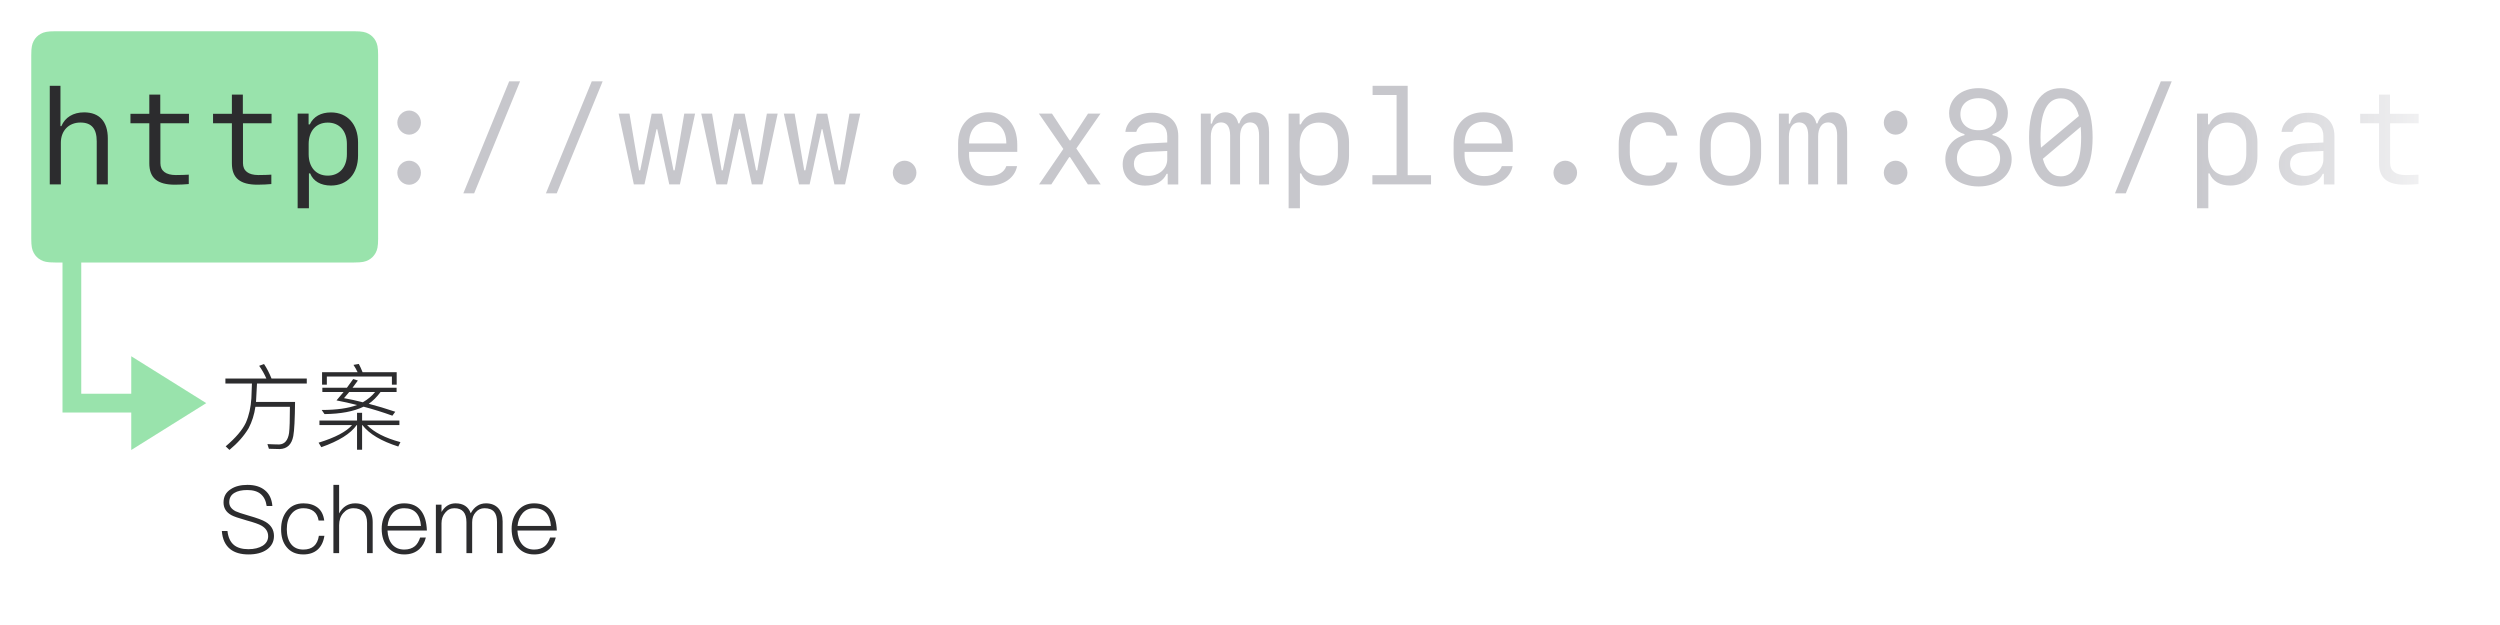
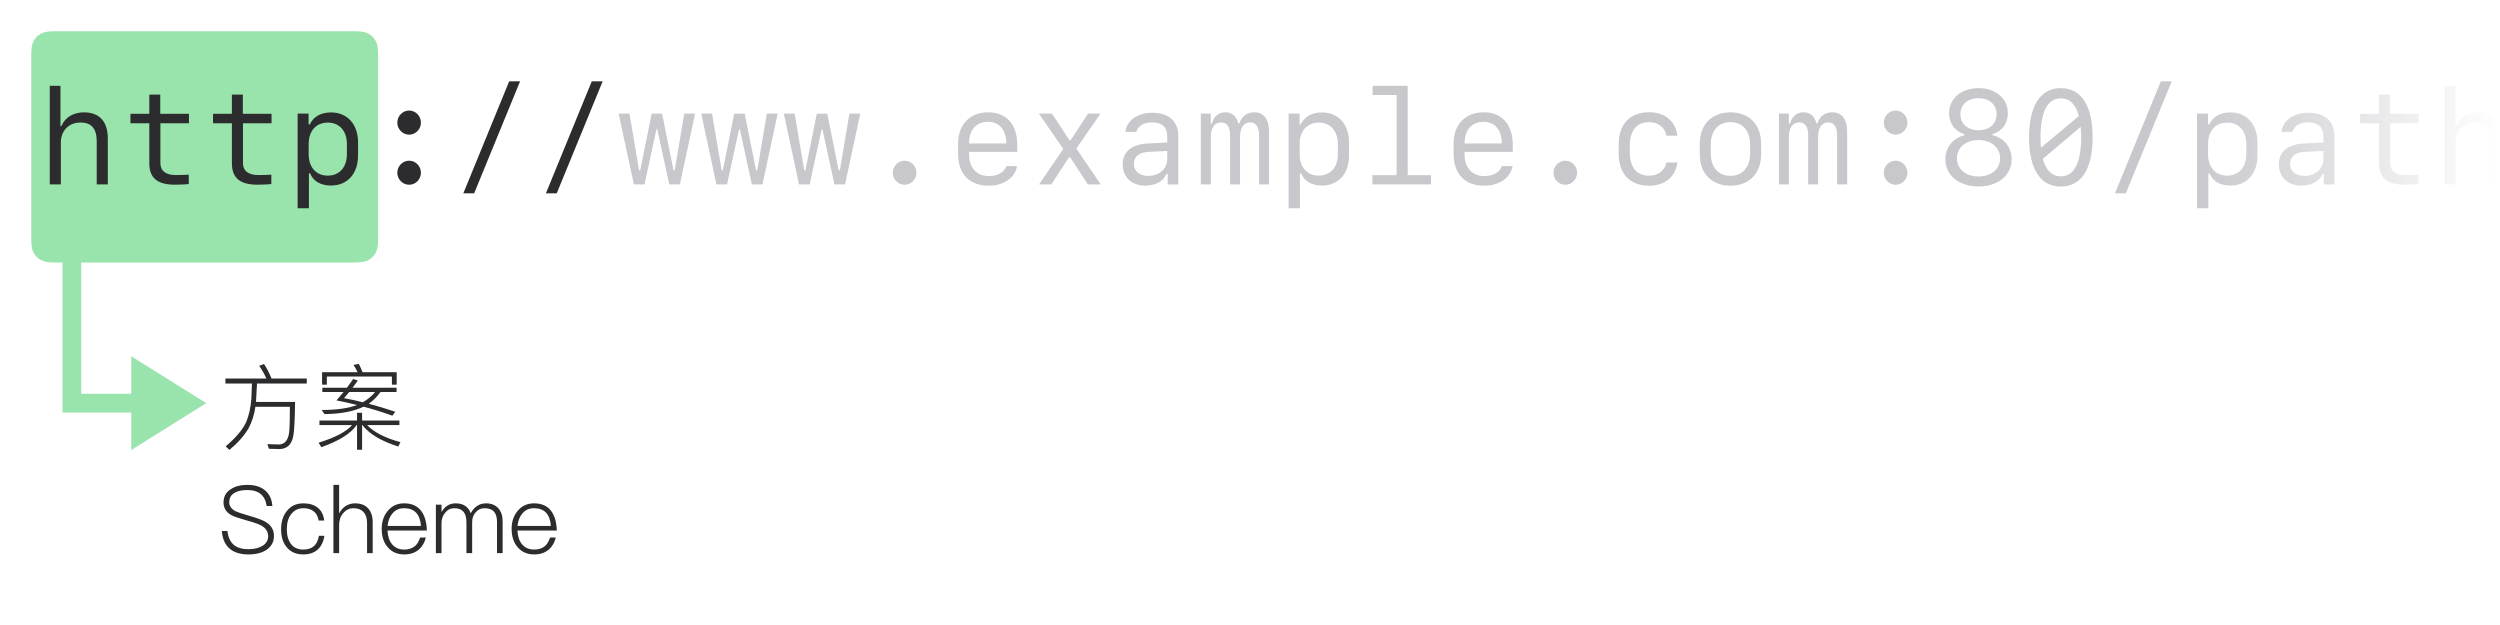
<svg xmlns="http://www.w3.org/2000/svg" xmlns:xlink="http://www.w3.org/1999/xlink" width="800" height="200" viewBox="0 0 800 200">
  <defs>
    <linearGradient id="c" x1="100%" x2="0%" y1="50%" y2="50%">
      <stop offset="0%" stop-color="#FFF" />
      <stop offset="100%" stop-color="#FFF" stop-opacity="0" />
    </linearGradient>
    <rect id="a" width="800" height="200" x="0" y="0" />
  </defs>
  <g fill="none" fill-rule="evenodd">
    <rect width="800" height="200" fill="#FFF" />
    <g transform="translate(10 10)">
      <path fill="#2C2C2E" fill-rule="nonzero" d="M1.14 4.68 1.14 6.27 9.63 6.27C9.6 7.29 9.54 8.85 9.45 10.98 9.27 13.86 8.7 16.47 7.68 18.81 6.57 21.15 4.41 23.67 1.23 26.37L2.43 27.51C5.01 25.38 7.08 23.07 8.58 20.55 9.66 18.48 10.38 16.2 10.74 13.71L21.78 13.71C21.78 17.88 21.69 20.67 21.51 22.11 21.15 24.45 20.1 25.68 18.36 25.77 17.34 25.77 16.08 25.71 14.58 25.65L15.06 27.15C16.41 27.21 17.58 27.24 18.54 27.24 20.91 27.15 22.35 25.77 22.86 23.07 23.19 21.33 23.37 17.7 23.43 12.15L10.92 12.15C10.92 12.03 10.95 11.94 10.95 11.85 11.1 9.36 11.19 7.5 11.25 6.27L27.18 6.27 27.18 4.68 15.9 4.68C15.18 2.88 14.37 1.32 13.5.03L11.94.6C12.84 1.86 13.62 3.24 14.25 4.68L1.14 4.68ZM42.03 4.83C41.37 5.73 40.71 6.66 40.02 7.62L32.16 7.62 32.16 8.97 38.97 8.97C38.25 9.87 37.47 10.77 36.69 11.67 38.88 12.09 41.07 12.57 43.26 13.14 40.5 14.19 36.72 14.73 31.95 14.73L32.85 16.05C38.01 15.99 42.18 15.21 45.36 13.68 48.42 14.49 51.51 15.45 54.57 16.56L55.5 15.3C52.59 14.31 49.77 13.47 47.01 12.75 48.36 11.82 49.62 10.56 50.79 8.97L55.92 8.97 55.92 7.62 41.82 7.62C42.36 6.93 42.93 6.15 43.53 5.31L42.03 4.83ZM45.12 12.27C43.08 11.73 41.07 11.31 39.09 10.95 39.6 10.38 40.17 9.72 40.77 8.97L49.05 8.97C48.06 10.23 46.74 11.31 45.12 12.27ZM55.95 2.64 45.03 2.64C44.64 1.65 44.25.78 43.83 0L42.12.3C42.6.99 43.02 1.77 43.44 2.64L32.07 2.64 32.07 6.63 33.6 6.63 33.6 4.02 54.42 4.02 54.42 6.63 55.95 6.63 55.95 2.64ZM31.23 18.12 31.23 19.56 41.67 19.56C39.87 21.66 36.3 23.55 30.96 25.2L31.83 26.64C37.44 24.66 41.22 22.32 43.14 19.56L43.26 19.56 43.26 27.45 44.88 27.45 44.88 19.56 44.97 19.56C47.16 22.41 51 24.69 56.46 26.43L57.15 25.02C52.23 23.7 48.69 21.87 46.47 19.56L56.82 19.56 56.82 18.12 44.88 18.12 44.88 15.63 43.26 15.63 43.26 18.12 31.23 18.12ZM8.19 38.7C6.03 38.7 4.23 39.15 2.85 40.08 1.29 41.07.54 42.48.54 44.34.54 46.08 1.35 47.43 3 48.36 3.72 48.78 5.37 49.35 7.92 50.07 10.35 50.73 11.91 51.3 12.63 51.72 14.07 52.53 14.82 53.67 14.82 55.14 14.82 56.4 14.22 57.42 13.08 58.17 11.91 58.89 10.38 59.28 8.49 59.28 6.51 59.28 4.98 58.83 3.9 57.96 2.7 56.97 2.01 55.47 1.8 53.46L0 53.46C.18 56.04 1.08 57.99 2.7 59.28 4.11 60.39 6.06 60.96 8.52 60.96 10.95 60.96 12.9 60.45 14.37 59.43 15.9 58.35 16.68 56.88 16.68 55.05 16.68 53.1 15.78 51.6 14.01 50.55 13.05 49.95 11.22 49.29 8.49 48.51 6.39 47.91 5.01 47.43 4.38 47.13 3.03 46.41 2.37 45.48 2.37 44.28 2.37 42.93 2.91 41.91 4.05 41.25 5.04 40.65 6.39 40.35 8.13 40.35 9.99 40.35 11.43 40.77 12.45 41.64 13.47 42.51 14.1 43.77 14.34 45.45L16.17 45.45C15.99 43.23 15.18 41.55 13.77 40.41 12.39 39.27 10.53 38.7 8.19 38.7ZM26.1 44.61C23.85 44.61 22.08 45.42 20.79 47.07 19.56 48.6 18.96 50.55 18.96 52.89 18.96 55.26 19.53 57.18 20.73 58.62 21.99 60.18 23.79 60.96 26.07 60.96 27.93 60.96 29.46 60.45 30.6 59.46 31.77 58.44 32.52 56.94 32.82 54.99L31.05 54.99C30.6 57.93 28.95 59.4 26.07 59.4 24.36 59.4 23.04 58.8 22.14 57.63 21.24 56.46 20.79 54.87 20.79 52.89 20.79 50.88 21.24 49.26 22.2 48.06 23.16 46.8 24.48 46.17 26.1 46.17 27.45 46.17 28.56 46.5 29.4 47.16 30.24 47.82 30.75 48.78 30.96 50.1L32.76 50.1C32.52 48.24 31.8 46.86 30.63 45.96 29.46 45.06 27.96 44.61 26.1 44.61ZM35.7 38.7 35.7 60.54 37.53 60.54 37.53 51.57C37.53 50.04 37.95 48.75 38.85 47.73 39.75 46.68 40.83 46.17 42.12 46.17 43.5 46.17 44.55 46.56 45.33 47.37 46.08 48.21 46.47 49.38 46.47 50.88L46.47 60.54 48.27 60.54 48.27 50.64C48.27 48.72 47.76 47.22 46.77 46.17 45.78 45.12 44.4 44.61 42.63 44.61 41.55 44.61 40.56 44.88 39.69 45.42 38.79 45.99 38.07 46.8 37.53 47.85L37.53 38.7 35.7 38.7ZM58.32 44.61C56.13 44.61 54.39 45.42 53.07 47.04 51.78 48.6 51.15 50.49 51.15 52.77 51.15 55.23 51.81 57.24 53.16 58.74 54.45 60.21 56.19 60.96 58.38 60.96 60.36 60.96 61.95 60.39 63.21 59.25 64.23 58.29 64.92 57.06 65.28 55.56L63.45 55.56C63.06 56.76 62.52 57.66 61.8 58.29 60.93 59.01 59.79 59.4 58.38 59.4 56.76 59.4 55.5 58.86 54.54 57.78 53.61 56.7 53.1 55.2 53.01 53.31L65.61 53.31C65.52 50.64 64.92 48.57 63.84 47.1 62.61 45.42 60.78 44.61 58.32 44.61ZM58.35 46.17C61.62 46.17 63.42 48.06 63.72 51.84L53.04 51.84C53.19 50.16 53.73 48.81 54.66 47.76 55.59 46.68 56.82 46.17 58.35 46.17ZM74.79 44.61C72.9 44.61 71.4 45.51 70.29 47.37L70.29 45.03 68.49 45.03 68.49 60.54 70.29 60.54 70.29 51C70.29 49.65 70.68 48.51 71.49 47.58 72.27 46.62 73.23 46.17 74.4 46.17 76.98 46.17 78.27 47.64 78.27 50.64L78.27 60.54 80.1 60.54 80.1 50.67C80.1 49.35 80.46 48.3 81.24 47.46 81.99 46.59 82.92 46.17 84.06 46.17 85.44 46.17 86.49 46.56 87.15 47.34 87.75 48.06 88.05 49.17 88.05 50.64L88.05 60.54 89.85 60.54 89.85 50.4C89.85 48.57 89.37 47.16 88.44 46.14 87.48 45.12 86.16 44.61 84.54 44.61 83.46 44.61 82.5 44.88 81.72 45.42 80.88 45.96 80.19 46.74 79.65 47.79 78.87 45.66 77.25 44.61 74.79 44.61ZM99.9 44.61C97.71 44.61 95.97 45.42 94.65 47.04 93.36 48.6 92.73 50.49 92.73 52.77 92.73 55.23 93.39 57.24 94.74 58.74 96.03 60.21 97.77 60.96 99.96 60.96 101.94 60.96 103.53 60.39 104.79 59.25 105.81 58.29 106.5 57.06 106.86 55.56L105.03 55.56C104.64 56.76 104.1 57.66 103.38 58.29 102.51 59.01 101.37 59.4 99.96 59.4 98.34 59.4 97.08 58.86 96.12 57.78 95.19 56.7 94.68 55.2 94.59 53.31L107.19 53.31C107.1 50.64 106.5 48.57 105.42 47.1 104.19 45.42 102.36 44.61 99.9 44.61ZM99.93 46.17C103.2 46.17 105 48.06 105.3 51.84L94.62 51.84C94.77 50.16 95.31 48.81 96.24 47.76 97.17 46.68 98.4 46.17 99.93 46.17Z" transform="translate(60.99 106.46)" />
      <path fill="#34C759" d="M7.692,74 C5.017,74 4.047,73.722 3.069,73.199 C2.092,72.676 1.324,71.908 0.801,70.931 C0.278,69.953 1.2037061e-16,68.983 -2.07168062e-16,66.308 L2.07168062e-16,7.692 C-1.2037061e-16,5.017 0.278,4.047 0.801,3.069 C1.324,2.092 2.092,1.324 3.069,0.801 C4.047,0.278 5.017,1.80555915e-16 7.692,-3.10752092e-16 L103.308,3.10752092e-16 C105.983,-1.80555915e-16 106.953,0.278 107.931,0.801 C108.908,1.324 109.676,2.092 110.199,3.069 C110.722,4.047 111,5.017 111,7.692 L111,66.308 C111,68.983 110.722,69.953 110.199,70.931 C109.676,71.908 108.908,72.676 107.931,73.199 C106.953,73.722 105.983,74 103.308,74 L16,74 L16,116 L31.999,116 L32,104 L56,119 L32,134 L31.999,122 L10,122 L10,74 L7.692,74 Z" opacity=".5" />
    </g>
    <mask id="b" fill="#fff">
      <use xlink:href="#a" />
    </mask>
    <g fill-rule="nonzero" mask="url(#b)">
-       <g transform="translate(15.924 26.019)">
-         <path fill="#2C2C2E" d="M0 32.981 3.549 32.981 3.549 19.663C3.549 15.802 6.074 13.192 9.811 13.192 13.359 13.192 15.029 15.134 15.029 19.204L15.029 32.981 18.578 32.981 18.578 18.307C18.578 12.9 15.906 9.936 10.98 9.936 7.515 9.936 4.905 11.522 3.716 14.34L3.423 14.34 3.423 1.44 0 1.44 0 32.981ZM31.854 4.258 31.854 10.395 25.821 10.395 25.821 13.422 31.854 13.422 31.854 26.239C31.854 30.956 34.463 33.085 40.078 33.085 41.164 33.085 43.919 32.981 44.483 32.877L44.483 29.871C43.877 29.933 41.602 29.996 40.329 29.996 37.135 29.996 35.402 28.66 35.402 26.197L35.402 13.422 44.545 13.422 44.545 10.395 35.361 10.395 35.361 4.258 31.854 4.258ZM58.28 4.258 58.28 10.395 52.248 10.395 52.248 13.422 58.28 13.422 58.28 26.239C58.28 30.956 60.89 33.085 66.505 33.085 67.59 33.085 70.345 32.981 70.909 32.877L70.909 29.871C70.304 29.933 68.028 29.996 66.755 29.996 63.561 29.996 61.829 28.66 61.829 26.197L61.829 13.422 70.972 13.422 70.972 10.395 61.787 10.395 61.787 4.258 58.28 4.258ZM89.988 9.957C86.752 9.957 84.394 11.293 83.204 13.798L82.828 13.798 82.828 10.333 79.321 10.333 79.321 40.621 82.932 40.621 82.932 29.474 83.329 29.474C84.31 31.958 86.711 33.357 89.988 33.357 95.227 33.357 98.651 29.578 98.651 23.776L98.651 19.559C98.651 13.735 95.227 9.957 89.988 9.957ZM88.965 13.213C92.702 13.213 95.081 15.885 95.081 20.06L95.081 23.316C95.081 27.491 92.702 30.184 88.965 30.184 85.229 30.184 82.849 27.512 82.849 23.316L82.849 20.06C82.849 15.885 85.229 13.213 88.965 13.213Z" />
-         <path fill="#C7C7CC" d="M114.995,17.075 C117.062,17.075 118.773,15.322 118.773,13.213 C118.773,11.105 117.062,9.352 114.995,9.352 C112.928,9.352 111.217,11.105 111.217,13.213 C111.217,15.322 112.928,17.075 114.995,17.075 Z M114.995,33.106 C117.062,33.106 118.773,31.374 118.773,29.245 C118.773,27.136 117.062,25.404 114.995,25.404 C112.928,25.404 111.217,27.136 111.217,29.245 C111.217,31.374 112.928,33.106 114.995,33.106 Z" />
-         <polygon fill="#C7C7CC" points="135.806 35.841 150.502 0 147.016 0 132.341 35.841" />
-         <polygon fill="#C7C7CC" points="162.233 35.841 176.928 0 173.442 0 158.768 35.841" />
-         <polygon fill="#C7C7CC" points="206.507 10.333 203.042 10.333 199.973 28.493 199.597 28.493 195.944 10.354 192.605 10.354 188.952 28.493 188.576 28.493 185.507 10.333 182.042 10.333 186.906 32.981 190.308 32.981 194.149 15.322 194.4 15.322 198.241 32.981 201.643 32.981" />
-         <polygon fill="#C7C7CC" points="232.933 10.333 229.468 10.333 226.4 28.493 226.024 28.493 222.371 10.354 219.031 10.354 215.378 28.493 215.002 28.493 211.934 10.333 208.469 10.333 213.333 32.981 216.735 32.981 220.576 15.322 220.826 15.322 224.667 32.981 228.07 32.981" />
-         <polygon fill="#C7C7CC" points="259.36 10.333 255.895 10.333 252.826 28.493 252.45 28.493 248.797 10.354 245.458 10.354 241.805 28.493 241.429 28.493 238.36 10.333 234.895 10.333 239.759 32.981 243.161 32.981 247.002 15.322 247.253 15.322 251.094 32.981 254.496 32.981" />
-         <path fill="#C7C7CC" d="M273.554 33.106C275.621 33.106 277.332 31.374 277.332 29.245 277.332 27.136 275.621 25.404 273.554 25.404 271.488 25.404 269.776 27.136 269.776 29.245 269.776 31.374 271.488 33.106 273.554 33.106ZM306.097 27.136C305.47 29.119 303.362 30.33 300.502 30.33 296.641 30.33 294.178 27.658 294.178 23.504L294.178 22.586 309.604 22.586 309.604 20.373C309.604 13.819 306.138 9.915 300.252 9.915 294.491 9.915 290.671 13.839 290.671 19.809L290.671 23.212C290.671 29.662 294.282 33.398 300.502 33.398 305.262 33.398 308.852 30.873 309.541 27.136L306.097 27.136ZM300.231 12.963C303.884 12.963 306.097 15.572 306.097 19.893L294.178 19.893C294.178 15.551 296.453 12.963 300.231 12.963Z" />
-         <polygon fill="#C7C7CC" points="326.491 24.256 332.189 32.981 336.301 32.981 328.495 21.5 336.239 10.333 332.252 10.333 326.637 18.912 326.344 18.912 320.708 10.333 316.513 10.333 324.341 21.646 316.575 32.981 320.5 32.981 326.219 24.256" />
-         <path fill="#C7C7CC" d="M350.537 33.378C353.836 33.378 356.299 32.021 357.384 29.599L357.739 29.599 357.739 33.002 361.121 33.002 361.121 17.492C361.121 12.775 358.073 10.061 352.75 10.061 348.116 10.061 344.609 12.545 344.192 16.177L347.678 16.177C348.262 14.236 350.099 13.13 352.708 13.13 355.86 13.13 357.593 14.695 357.593 17.534L357.593 19.58 351.372 19.893C346.217 20.164 343.336 22.544 343.336 26.552 343.336 30.664 346.217 33.378 350.537 33.378ZM351.56 30.267C348.701 30.267 346.926 28.806 346.926 26.427 346.926 24.068 348.596 22.711 351.769 22.565L357.593 22.293 357.593 24.965C357.593 27.992 354.984 30.267 351.56 30.267ZM390.177 16.303C390.177 12.107 388.528 9.915 385.376 9.915 383.101 9.915 381.285 11.293 380.7 13.464L380.325 13.464C379.845 11.23 378.342 9.915 376.213 9.915 374.083 9.915 372.455 11.251 371.892 13.526L371.516 13.526 371.516 10.333 368.343 10.333 368.343 32.981 371.537 32.981 371.537 17.701C371.537 14.883 372.789 13.151 374.793 13.151 376.714 13.151 377.715 14.591 377.715 17.325L377.715 32.981 380.888 32.981 380.888 17.701C380.888 14.883 382.099 13.151 384.082 13.151 385.982 13.151 386.984 14.591 386.984 17.346L386.984 32.981 390.177 32.981 390.177 16.303ZM407.106 9.957C403.871 9.957 401.512 11.293 400.322 13.798L399.946 13.798 399.946 10.333 396.439 10.333 396.439 40.621 400.051 40.621 400.051 29.474 400.447 29.474C401.428 31.958 403.829 33.357 407.106 33.357 412.345 33.357 415.769 29.578 415.769 23.776L415.769 19.559C415.769 13.735 412.345 9.957 407.106 9.957ZM406.083 13.213C409.82 13.213 412.199 15.885 412.199 20.06L412.199 23.316C412.199 27.491 409.82 30.184 406.083 30.184 402.347 30.184 399.967 27.512 399.967 23.316L399.967 20.06C399.967 15.885 402.347 13.213 406.083 13.213Z" />
-         <polygon fill="#C7C7CC" points="442.007 32.981 442.007 30.038 434.535 30.038 434.535 1.44 423.304 1.44 423.304 4.384 430.986 4.384 430.986 30.038 423.242 30.038 423.242 32.981" />
-         <path fill="#C7C7CC" d="M464.656 27.136C464.03 29.119 461.921 30.33 459.062 30.33 455.2 30.33 452.737 27.658 452.737 23.504L452.737 22.586 468.163 22.586 468.163 20.373C468.163 13.819 464.698 9.915 458.811 9.915 453.05 9.915 449.23 13.839 449.23 19.809L449.23 23.212C449.23 29.662 452.841 33.398 459.062 33.398 463.821 33.398 467.411 30.873 468.1 27.136L464.656 27.136ZM458.79 12.963C462.443 12.963 464.656 15.572 464.656 19.893L452.737 19.893C452.737 15.551 455.012 12.963 458.79 12.963ZM484.966 33.106C487.033 33.106 488.744 31.374 488.744 29.245 488.744 27.136 487.033 25.404 484.966 25.404 482.9 25.404 481.188 27.136 481.188 29.245 481.188 31.374 482.9 33.106 484.966 33.106ZM520.828 17.388C520.243 12.733 516.82 9.894 511.81 9.894 505.652 9.894 502.062 13.672 502.062 20.164L502.062 23.128C502.062 29.62 505.652 33.398 511.81 33.398 516.82 33.398 520.264 30.58 520.828 25.967L517.321 25.967C516.883 28.556 514.67 30.205 511.748 30.205 507.802 30.205 505.611 27.533 505.611 22.669L505.611 20.624C505.611 15.76 507.802 13.067 511.748 13.067 514.67 13.067 516.883 14.737 517.321 17.388L520.828 17.388ZM537.819 33.398C543.81 33.398 547.63 29.495 547.63 23.379L547.63 19.956C547.63 13.839 543.81 9.936 537.819 9.936 531.828 9.936 528.008 13.839 528.008 19.956L528.008 23.379C528.008 29.495 531.828 33.398 537.819 33.398ZM537.819 13.067C541.702 13.067 544.123 15.823 544.123 20.269L544.123 23.045C544.123 27.512 541.702 30.246 537.819 30.246 533.937 30.246 531.515 27.512 531.515 23.045L531.515 20.269C531.515 15.823 533.937 13.067 537.819 13.067ZM575.163 16.303C575.163 12.107 573.514 9.915 570.362 9.915 568.087 9.915 566.271 11.293 565.686 13.464L565.31 13.464C564.83 11.23 563.327 9.915 561.198 9.915 559.069 9.915 557.441 11.251 556.877 13.526L556.501 13.526 556.501 10.333 553.329 10.333 553.329 32.981 556.522 32.981 556.522 17.701C556.522 14.883 557.775 13.151 559.779 13.151 561.699 13.151 562.701 14.591 562.701 17.325L562.701 32.981 565.874 32.981 565.874 17.701C565.874 14.883 567.085 13.151 569.068 13.151 570.967 13.151 571.969 14.591 571.969 17.346L571.969 32.981 575.163 32.981 575.163 16.303ZM590.672 17.075C592.739 17.075 594.45 15.322 594.45 13.213 594.45 11.105 592.739 9.352 590.672 9.352 588.606 9.352 586.894 11.105 586.894 13.213 586.894 15.322 588.606 17.075 590.672 17.075ZM590.672 33.106C592.739 33.106 594.45 31.374 594.45 29.245 594.45 27.136 592.739 25.404 590.672 25.404 588.606 25.404 586.894 27.136 586.894 29.245 586.894 31.374 588.606 33.106 590.672 33.106ZM617.203 33.649C623.465 33.649 627.807 30.059 627.807 24.924 627.807 21.125 625.323 18.014 621.67 17.242L621.67 16.908C624.739 16.052 626.596 13.485 626.596 10.207 626.596 5.511 622.693 2.192 617.203 2.192 611.713 2.192 607.789 5.511 607.789 10.207 607.789 13.485 609.688 16.073 612.715 16.908L612.715 17.242C609 18.14 606.578 21.187 606.578 24.924 606.578 30.059 610.941 33.649 617.203 33.649ZM617.203 15.656C613.717 15.656 611.4 13.61 611.4 10.521 611.4 7.452 613.717 5.406 617.203 5.406 620.689 5.406 622.985 7.452 622.985 10.521 622.985 13.61 620.689 15.656 617.203 15.656ZM617.203 30.455C613.112 30.455 610.294 28.076 610.294 24.631 610.294 21.187 613.112 18.807 617.203 18.807 621.294 18.807 624.112 21.187 624.112 24.631 624.112 28.076 621.294 30.455 617.203 30.455ZM643.546 33.67C650.08 33.67 653.712 28.076 653.712 17.931 653.712 7.786 650.08 2.192 643.546 2.192 636.992 2.192 633.38 7.786 633.38 17.931 633.38 28.076 636.992 33.67 643.546 33.67ZM637.033 17.931C637.033 9.748 639.288 5.448 643.546 5.448 646.385 5.448 648.347 7.369 649.328 11.105L637.18 21.25C637.096 20.227 637.033 19.121 637.033 17.931ZM643.546 30.413C640.707 30.413 638.766 28.493 637.785 24.798L649.892 14.57C649.996 15.614 650.038 16.72 650.038 17.931 650.038 26.093 647.804 30.413 643.546 30.413Z" />
-         <polygon fill="#C7C7CC" points="664.337 35.841 679.032 0 675.546 0 660.872 35.841" />
-         <path fill="#C7C7CC" d="M697.798 9.957C694.562 9.957 692.203 11.293 691.014 13.798L690.638 13.798 690.638 10.333 687.131 10.333 687.131 40.621 690.742 40.621 690.742 29.474 691.139 29.474C692.12 31.958 694.521 33.357 697.798 33.357 703.037 33.357 706.46 29.578 706.46 23.776L706.46 19.559C706.46 13.735 703.037 9.957 697.798 9.957ZM696.775 13.213C700.511 13.213 702.891 15.885 702.891 20.06L702.891 23.316C702.891 27.491 700.511 30.184 696.775 30.184 693.038 30.184 690.659 27.512 690.659 23.316L690.659 20.06C690.659 15.885 693.038 13.213 696.775 13.213ZM720.509 33.378C723.807 33.378 726.27 32.021 727.355 29.599L727.71 29.599 727.71 33.002 731.092 33.002 731.092 17.492C731.092 12.775 728.044 10.061 722.721 10.061 718.087 10.061 714.58 12.545 714.163 16.177L717.649 16.177C718.233 14.236 720.07 13.13 722.68 13.13 725.832 13.13 727.564 14.695 727.564 17.534L727.564 19.58 721.344 19.893C716.188 20.164 713.307 22.544 713.307 26.552 713.307 30.664 716.188 33.378 720.509 33.378ZM721.531 30.267C718.672 30.267 716.897 28.806 716.897 26.427 716.897 24.068 718.567 22.711 721.74 22.565L727.564 22.293 727.564 24.965C727.564 27.992 724.955 30.267 721.531 30.267ZM745.37 4.258 745.37 10.395 739.337 10.395 739.337 13.422 745.37 13.422 745.37 26.239C745.37 30.956 747.979 33.085 753.594 33.085 754.679 33.085 757.435 32.981 757.998 32.877L757.998 29.871C757.393 29.933 755.118 29.996 753.844 29.996 750.651 29.996 748.918 28.66 748.918 26.197L748.918 13.422 758.061 13.422 758.061 10.395 748.876 10.395 748.876 4.258 745.37 4.258Z" />
+       <g transform="translate(15.924 24.975)">
+         <path fill="#2C2C2E" d="M0 34.025 3.549 34.025 3.549 20.707C3.549 16.845 6.074 14.236 9.811 14.236 13.359 14.236 15.029 16.177 15.029 20.248L15.029 34.025 18.578 34.025 18.578 19.35C18.578 13.944 15.906 10.98 10.98 10.98 7.515 10.98 4.905 12.566 3.716 15.384L3.423 15.384 3.423 2.484 0 2.484 0 34.025ZM31.854 5.302 31.854 11.439 25.821 11.439 25.821 14.466 31.854 14.466 31.854 27.282C31.854 32 34.463 34.129 40.078 34.129 41.164 34.129 43.919 34.025 44.483 33.92L44.483 30.914C43.877 30.977 41.602 31.04 40.329 31.04 37.135 31.04 35.402 29.704 35.402 27.241L35.402 14.466 44.545 14.466 44.545 11.439 35.361 11.439 35.361 5.302 31.854 5.302ZM58.28 5.302 58.28 11.439 52.248 11.439 52.248 14.466 58.28 14.466 58.28 27.282C58.28 32 60.89 34.129 66.505 34.129 67.59 34.129 70.345 34.025 70.909 33.92L70.909 30.914C70.304 30.977 68.028 31.04 66.755 31.04 63.561 31.04 61.829 29.704 61.829 27.241L61.829 14.466 70.972 14.466 70.972 11.439 61.787 11.439 61.787 5.302 58.28 5.302ZM89.988 11.001C86.752 11.001 84.394 12.337 83.204 14.841L82.828 14.841 82.828 11.376 79.321 11.376 79.321 41.665 82.932 41.665 82.932 30.518 83.329 30.518C84.31 33.002 86.711 34.4 89.988 34.4 95.227 34.4 98.651 30.622 98.651 24.819L98.651 20.603C98.651 14.779 95.227 11.001 89.988 11.001ZM88.965 14.257C92.702 14.257 95.081 16.929 95.081 21.104L95.081 24.36C95.081 28.535 92.702 31.228 88.965 31.228 85.229 31.228 82.849 28.556 82.849 24.36L82.849 21.104C82.849 16.929 85.229 14.257 88.965 14.257ZM114.995 18.119C117.062 18.119 118.773 16.365 118.773 14.257 118.773 12.149 117.062 10.395 114.995 10.395 112.928 10.395 111.217 12.149 111.217 14.257 111.217 16.365 112.928 18.119 114.995 18.119ZM114.995 34.15C117.062 34.15 118.773 32.417 118.773 30.288 118.773 28.18 117.062 26.447 114.995 26.447 112.928 26.447 111.217 28.18 111.217 30.288 111.217 32.417 112.928 34.15 114.995 34.15Z" />
+         <polygon fill="#2C2C2E" points="135.806 36.884 150.502 1.044 147.016 1.044 132.341 36.884" />
+         <polygon fill="#2C2C2E" points="162.233 36.884 176.928 1.044 173.442 1.044 158.768 36.884" />
+         <polygon fill="#C7C7CC" points="206.507 11.376 203.042 11.376 199.973 29.537 199.597 29.537 195.944 11.397 192.605 11.397 188.952 29.537 188.576 29.537 185.507 11.376 182.042 11.376 186.906 34.025 190.308 34.025 194.149 16.365 194.4 16.365 198.241 34.025 201.643 34.025" />
+         <polygon fill="#C7C7CC" points="232.933 11.376 229.468 11.376 226.4 29.537 226.024 29.537 222.371 11.397 219.031 11.397 215.378 29.537 215.002 29.537 211.934 11.376 208.469 11.376 213.333 34.025 216.735 34.025 220.576 16.365 220.826 16.365 224.667 34.025 228.07 34.025" />
+         <polygon fill="#C7C7CC" points="259.36 11.376 255.895 11.376 252.826 29.537 252.45 29.537 248.797 11.397 245.458 11.397 241.805 29.537 241.429 29.537 238.36 11.376 234.895 11.376 239.759 34.025 243.161 34.025 247.002 16.365 247.253 16.365 251.094 34.025 254.496 34.025" />
+         <path fill="#C7C7CC" d="M273.554 34.15C275.621 34.15 277.332 32.417 277.332 30.288 277.332 28.18 275.621 26.447 273.554 26.447 271.488 26.447 269.776 28.18 269.776 30.288 269.776 32.417 271.488 34.15 273.554 34.15ZM306.097 28.18C305.47 30.163 303.362 31.374 300.502 31.374 296.641 31.374 294.178 28.702 294.178 24.548L294.178 23.629 309.604 23.629 309.604 21.417C309.604 14.862 306.138 10.959 300.252 10.959 294.491 10.959 290.671 14.883 290.671 20.853L290.671 24.256C290.671 30.706 294.282 34.442 300.502 34.442 305.262 34.442 308.852 31.916 309.541 28.18L306.097 28.18ZM300.231 14.006C303.884 14.006 306.097 16.616 306.097 20.937L294.178 20.937C294.178 16.595 296.453 14.006 300.231 14.006Z" />
+         <polygon fill="#C7C7CC" points="326.491 25.299 332.189 34.025 336.301 34.025 328.495 22.544 336.239 11.376 332.252 11.376 326.637 19.956 326.344 19.956 320.708 11.376 316.513 11.376 324.341 22.69 316.575 34.025 320.5 34.025 326.219 25.299" />
+         <path fill="#C7C7CC" d="M350.537 34.421C353.836 34.421 356.299 33.064 357.384 30.643L357.739 30.643 357.739 34.046 361.121 34.046 361.121 18.536C361.121 13.819 358.073 11.105 352.75 11.105 348.116 11.105 344.609 13.589 344.192 17.221L347.678 17.221C348.262 15.28 350.099 14.173 352.708 14.173 355.86 14.173 357.593 15.739 357.593 18.578L357.593 20.624 351.372 20.937C346.217 21.208 343.336 23.588 343.336 27.595 343.336 31.708 346.217 34.421 350.537 34.421ZM351.56 31.311C348.701 31.311 346.926 29.85 346.926 27.47 346.926 25.111 348.596 23.755 351.769 23.609L357.593 23.337 357.593 26.009C357.593 29.036 354.984 31.311 351.56 31.311ZM390.177 17.346C390.177 13.151 388.528 10.959 385.376 10.959 383.101 10.959 381.285 12.337 380.7 14.507L380.325 14.507C379.845 12.274 378.342 10.959 376.213 10.959 374.083 10.959 372.455 12.295 371.892 14.57L371.516 14.57 371.516 11.376 368.343 11.376 368.343 34.025 371.537 34.025 371.537 18.745C371.537 15.927 372.789 14.194 374.793 14.194 376.714 14.194 377.715 15.635 377.715 18.369L377.715 34.025 380.888 34.025 380.888 18.745C380.888 15.927 382.099 14.194 384.082 14.194 385.982 14.194 386.984 15.635 386.984 18.39L386.984 34.025 390.177 34.025 390.177 17.346ZM407.106 11.001C403.871 11.001 401.512 12.337 400.322 14.841L399.946 14.841 399.946 11.376 396.439 11.376 396.439 41.665 400.051 41.665 400.051 30.518 400.447 30.518C401.428 33.002 403.829 34.4 407.106 34.4 412.345 34.4 415.769 30.622 415.769 24.819L415.769 20.603C415.769 14.779 412.345 11.001 407.106 11.001ZM406.083 14.257C409.82 14.257 412.199 16.929 412.199 21.104L412.199 24.36C412.199 28.535 409.82 31.228 406.083 31.228 402.347 31.228 399.967 28.556 399.967 24.36L399.967 21.104C399.967 16.929 402.347 14.257 406.083 14.257Z" />
+         <polygon fill="#C7C7CC" points="442.007 34.025 442.007 31.081 434.535 31.081 434.535 2.484 423.304 2.484 423.304 5.427 430.986 5.427 430.986 31.081 423.242 31.081 423.242 34.025" />
+         <path fill="#C7C7CC" d="M464.656 28.18C464.03 30.163 461.921 31.374 459.062 31.374 455.2 31.374 452.737 28.702 452.737 24.548L452.737 23.629 468.163 23.629 468.163 21.417C468.163 14.862 464.698 10.959 458.811 10.959 453.05 10.959 449.23 14.883 449.23 20.853L449.23 24.256C449.23 30.706 452.841 34.442 459.062 34.442 463.821 34.442 467.411 31.916 468.1 28.18L464.656 28.18ZM458.79 14.006C462.443 14.006 464.656 16.616 464.656 20.937L452.737 20.937C452.737 16.595 455.012 14.006 458.79 14.006ZM484.966 34.15C487.033 34.15 488.744 32.417 488.744 30.288 488.744 28.18 487.033 26.447 484.966 26.447 482.9 26.447 481.188 28.18 481.188 30.288 481.188 32.417 482.9 34.15 484.966 34.15ZM520.828 18.432C520.243 13.777 516.82 10.938 511.81 10.938 505.652 10.938 502.062 14.716 502.062 21.208L502.062 24.172C502.062 30.664 505.652 34.442 511.81 34.442 516.82 34.442 520.264 31.624 520.828 27.011L517.321 27.011C516.883 29.599 514.67 31.248 511.748 31.248 507.802 31.248 505.611 28.577 505.611 23.713L505.611 21.667C505.611 16.804 507.802 14.111 511.748 14.111 514.67 14.111 516.883 15.781 517.321 18.432L520.828 18.432ZM537.819 34.442C543.81 34.442 547.63 30.539 547.63 24.423L547.63 20.999C547.63 14.883 543.81 10.98 537.819 10.98 531.828 10.98 528.008 14.883 528.008 20.999L528.008 24.423C528.008 30.539 531.828 34.442 537.819 34.442ZM537.819 14.111C541.702 14.111 544.123 16.866 544.123 21.312L544.123 24.089C544.123 28.556 541.702 31.29 537.819 31.29 533.937 31.29 531.515 28.556 531.515 24.089L531.515 21.312C531.515 16.866 533.937 14.111 537.819 14.111ZM575.163 17.346C575.163 13.151 573.514 10.959 570.362 10.959 568.087 10.959 566.271 12.337 565.686 14.507L565.31 14.507C564.83 12.274 563.327 10.959 561.198 10.959 559.069 10.959 557.441 12.295 556.877 14.57L556.501 14.57 556.501 11.376 553.329 11.376 553.329 34.025 556.522 34.025 556.522 18.745C556.522 15.927 557.775 14.194 559.779 14.194 561.699 14.194 562.701 15.635 562.701 18.369L562.701 34.025 565.874 34.025 565.874 18.745C565.874 15.927 567.085 14.194 569.068 14.194 570.967 14.194 571.969 15.635 571.969 18.39L571.969 34.025 575.163 34.025 575.163 17.346ZM590.672 18.119C592.739 18.119 594.45 16.365 594.45 14.257 594.45 12.149 592.739 10.395 590.672 10.395 588.606 10.395 586.894 12.149 586.894 14.257 586.894 16.365 588.606 18.119 590.672 18.119ZM590.672 34.15C592.739 34.15 594.45 32.417 594.45 30.288 594.45 28.18 592.739 26.447 590.672 26.447 588.606 26.447 586.894 28.18 586.894 30.288 586.894 32.417 588.606 34.15 590.672 34.15ZM617.203 34.693C623.465 34.693 627.807 31.102 627.807 25.967 627.807 22.168 625.323 19.058 621.67 18.286L621.67 17.952C624.739 17.096 626.596 14.528 626.596 11.251 626.596 6.554 622.693 3.235 617.203 3.235 611.713 3.235 607.789 6.554 607.789 11.251 607.789 14.528 609.688 17.117 612.715 17.952L612.715 18.286C609 19.183 606.578 22.231 606.578 25.967 606.578 31.102 610.941 34.693 617.203 34.693ZM617.203 16.699C613.717 16.699 611.4 14.654 611.4 11.564 611.4 8.496 613.717 6.45 617.203 6.45 620.689 6.45 622.985 8.496 622.985 11.564 622.985 14.654 620.689 16.699 617.203 16.699ZM617.203 31.499C613.112 31.499 610.294 29.119 610.294 25.675 610.294 22.231 613.112 19.851 617.203 19.851 621.294 19.851 624.112 22.231 624.112 25.675 624.112 29.119 621.294 31.499 617.203 31.499ZM643.546 34.714C650.08 34.714 653.712 29.119 653.712 18.974 653.712 8.83 650.08 3.235 643.546 3.235 636.992 3.235 633.38 8.83 633.38 18.974 633.38 29.119 636.992 34.714 643.546 34.714ZM637.033 18.974C637.033 10.792 639.288 6.492 643.546 6.492 646.385 6.492 648.347 8.412 649.328 12.149L637.18 22.293C637.096 21.271 637.033 20.164 637.033 18.974ZM643.546 31.457C640.707 31.457 638.766 29.537 637.785 25.842L649.892 15.614C649.996 16.657 650.038 17.764 650.038 18.974 650.038 27.136 647.804 31.457 643.546 31.457Z" />
+         <polygon fill="#C7C7CC" points="664.337 36.884 679.032 1.044 675.546 1.044 660.872 36.884" />
+         <path fill="#C7C7CC" d="M697.798 11.001C694.562 11.001 692.203 12.337 691.014 14.841L690.638 14.841 690.638 11.376 687.131 11.376 687.131 41.665 690.742 41.665 690.742 30.518 691.139 30.518C692.12 33.002 694.521 34.4 697.798 34.4 703.037 34.4 706.46 30.622 706.46 24.819L706.46 20.603C706.46 14.779 703.037 11.001 697.798 11.001ZM696.775 14.257C700.511 14.257 702.891 16.929 702.891 21.104L702.891 24.36C702.891 28.535 700.511 31.228 696.775 31.228 693.038 31.228 690.659 28.556 690.659 24.36L690.659 21.104C690.659 16.929 693.038 14.257 696.775 14.257ZM720.509 34.421C723.807 34.421 726.27 33.064 727.355 30.643L727.71 30.643 727.71 34.046 731.092 34.046 731.092 18.536C731.092 13.819 728.044 11.105 722.721 11.105 718.087 11.105 714.58 13.589 714.163 17.221L717.649 17.221C718.233 15.28 720.07 14.173 722.68 14.173 725.832 14.173 727.564 15.739 727.564 18.578L727.564 20.624 721.344 20.937C716.188 21.208 713.307 23.588 713.307 27.595 713.307 31.708 716.188 34.421 720.509 34.421ZM721.531 31.311C718.672 31.311 716.897 29.85 716.897 27.47 716.897 25.111 718.567 23.755 721.74 23.609L727.564 23.337 727.564 26.009C727.564 29.036 724.955 31.311 721.531 31.311ZM745.37 5.302 745.37 11.439 739.337 11.439 739.337 14.466 745.37 14.466 745.37 27.282C745.37 32 747.979 34.129 753.594 34.129 754.679 34.129 757.435 34.025 757.998 33.92L757.998 30.914C757.393 30.977 755.118 31.04 753.844 31.04 750.651 31.04 748.918 29.704 748.918 27.241L748.918 14.466 758.061 14.466 758.061 11.439 748.876 11.439 748.876 5.302 745.37 5.302ZM766.369 34.025 769.917 34.025 769.917 20.707C769.917 16.845 772.443 14.236 776.18 14.236 779.728 14.236 781.398 16.177 781.398 20.248L781.398 34.025 784.947 34.025 784.947 19.35C784.947 13.944 782.275 10.98 777.349 10.98 773.884 10.98 771.274 12.566 770.084 15.384L769.792 15.384 769.792 2.484 766.369 2.484 766.369 34.025Z" />
      </g>
    </g>
    <rect width="100" height="200" x="700" fill="url(#c)" />
  </g>
</svg>
